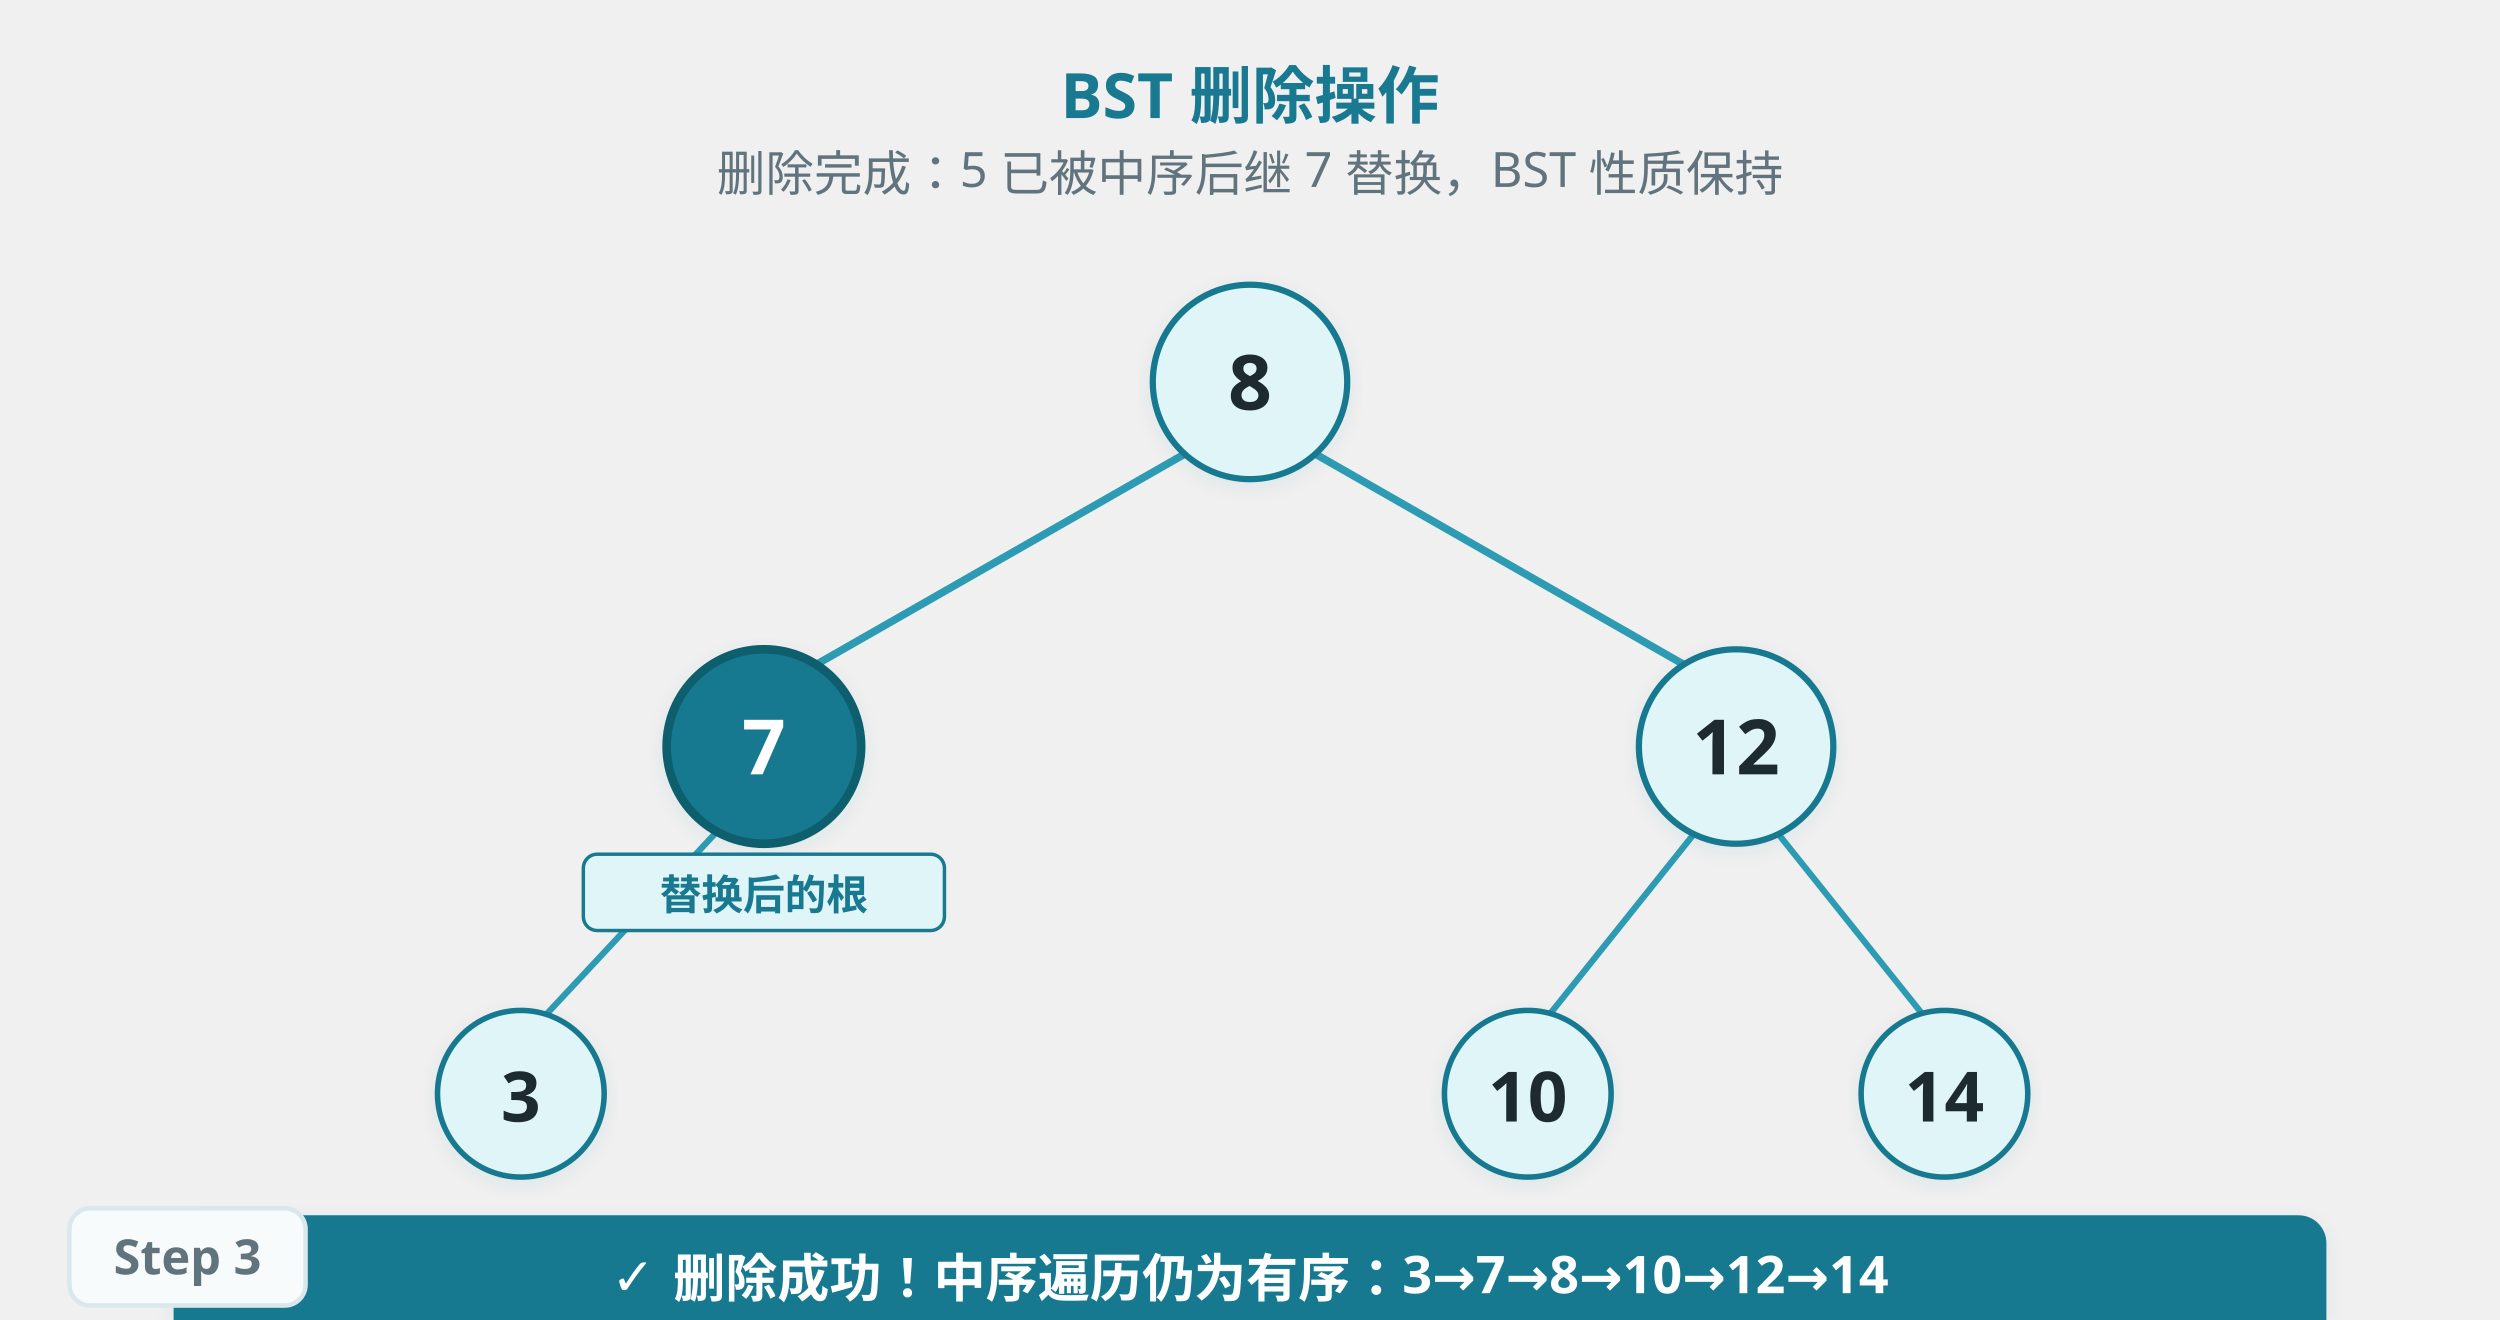
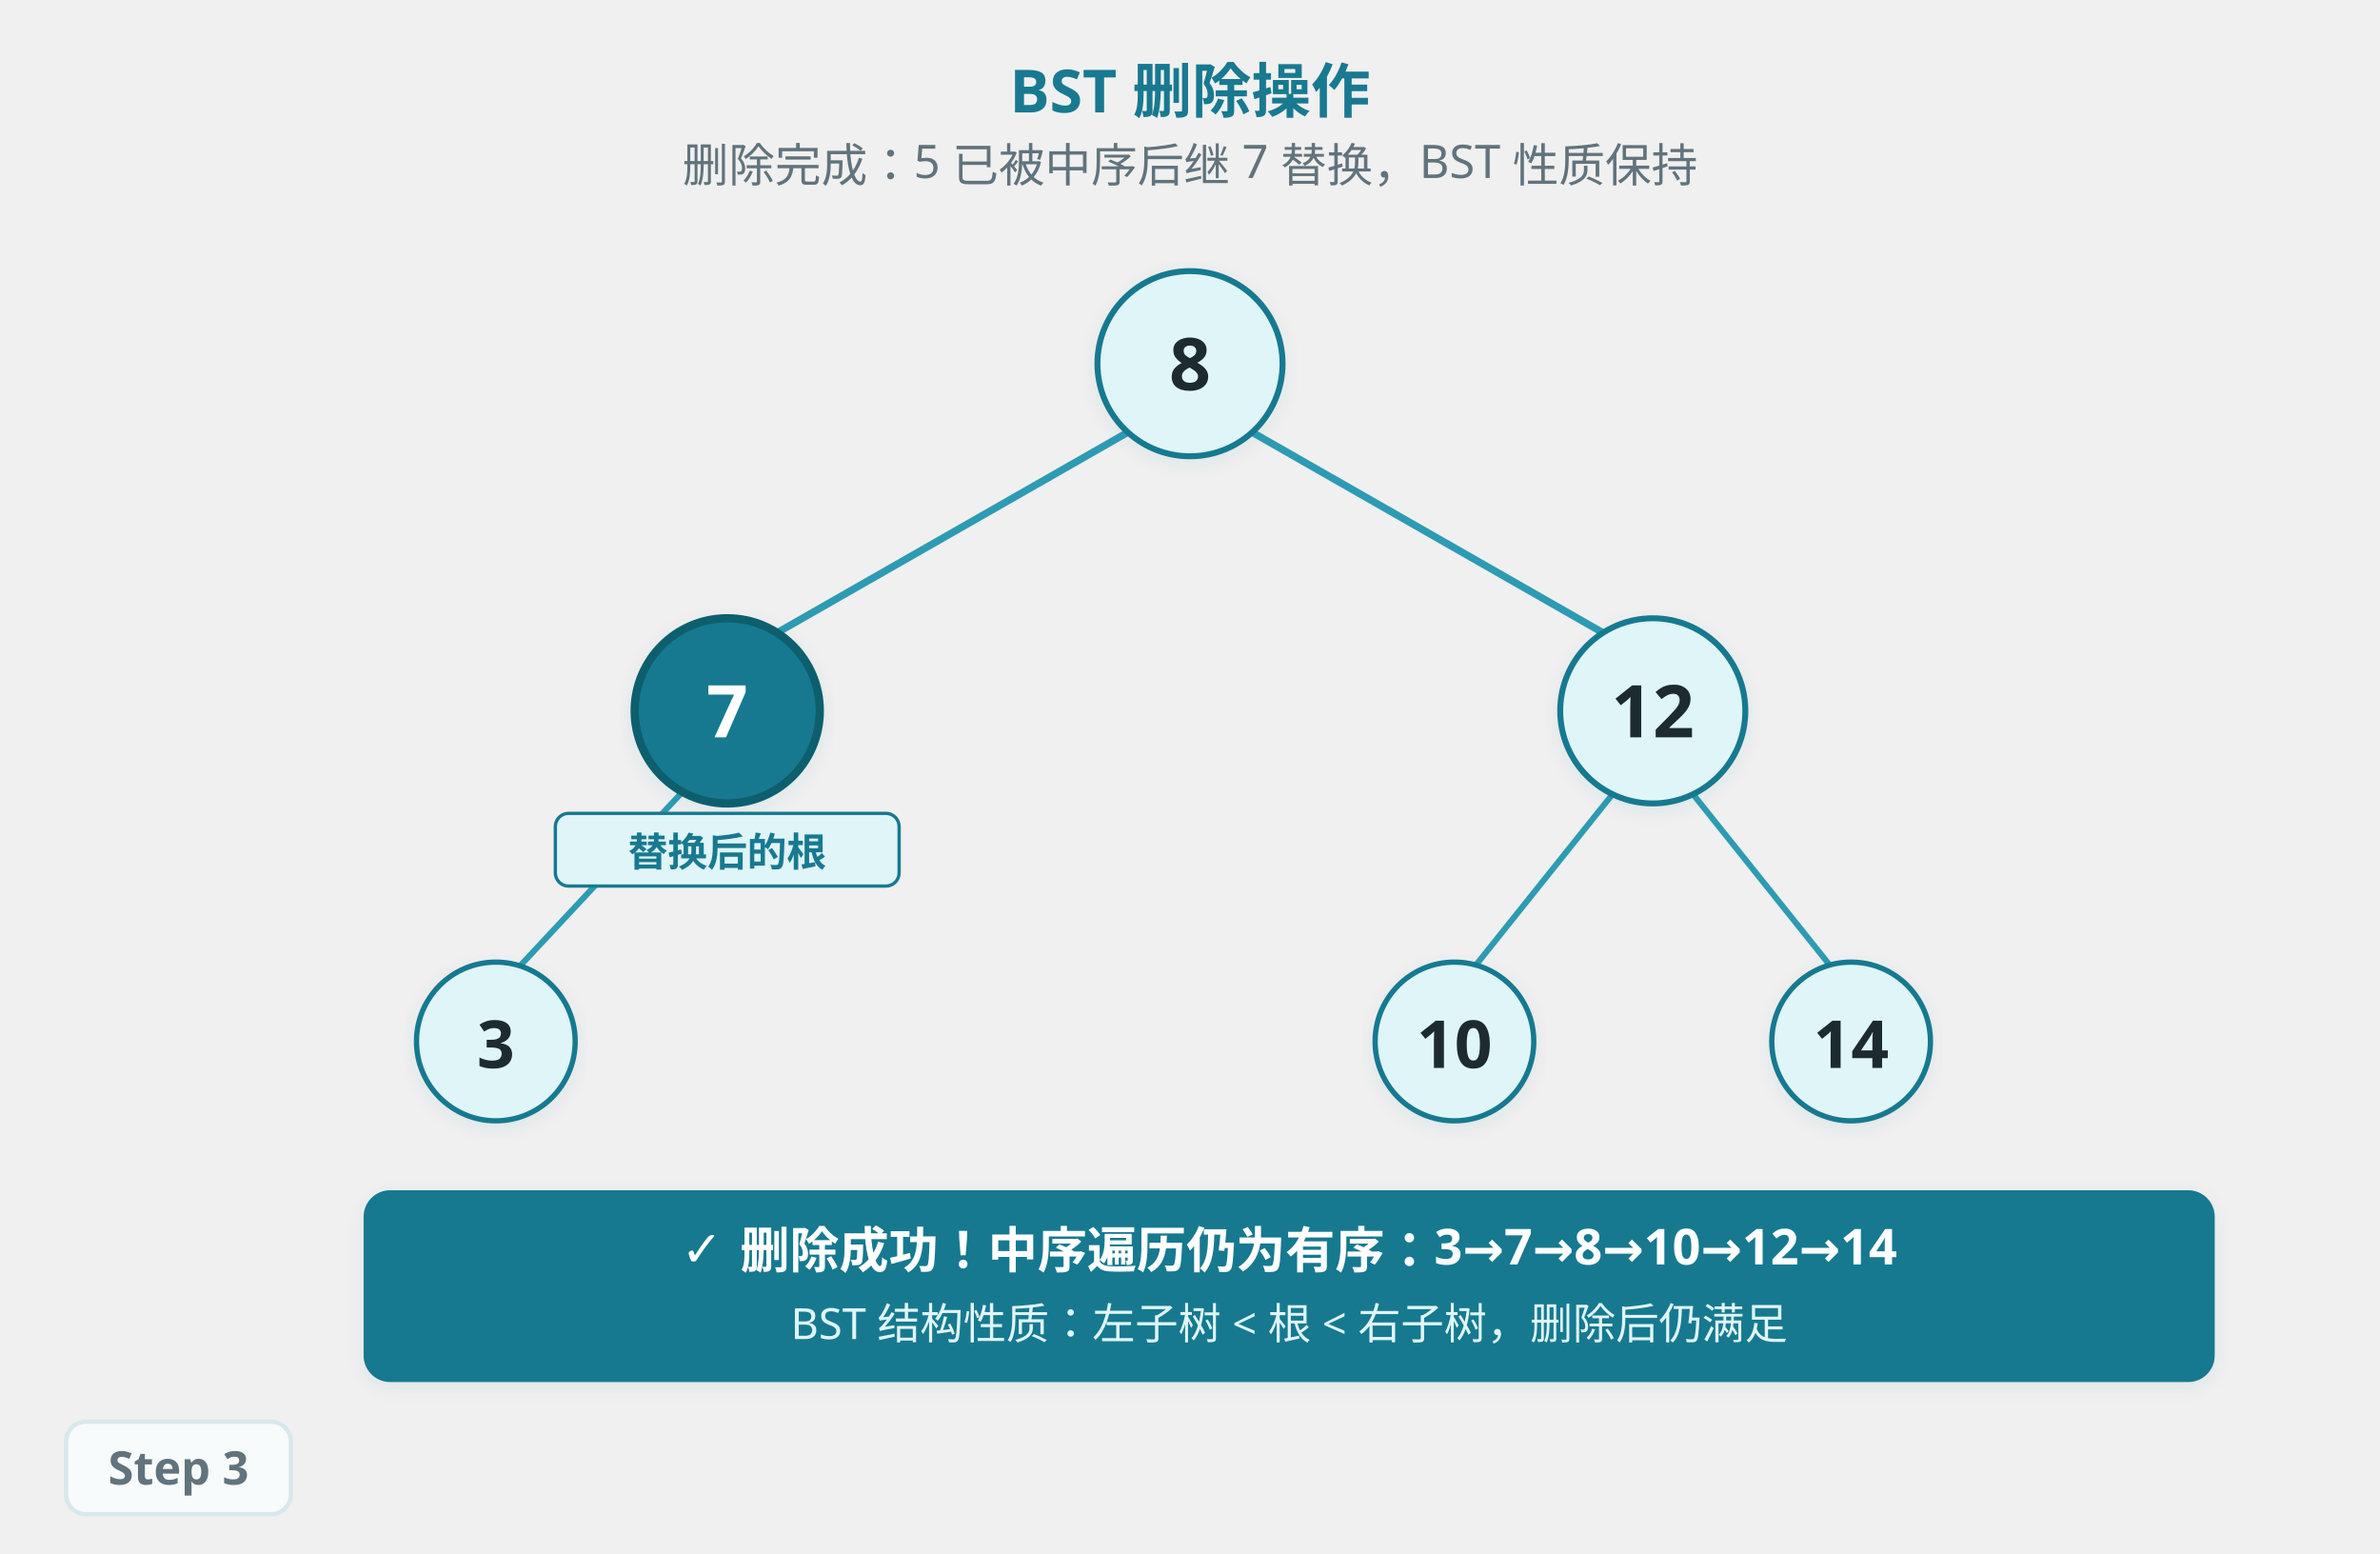
- <svg xmlns="http://www.w3.org/2000/svg" viewBox="0 0 720 380" role="img" aria-label="BST删除步骤3 - 删除完成">
+ <svg xmlns="http://www.w3.org/2000/svg" viewBox="0 0 720 470" role="img" aria-label="BST删除步骤3 - 删除完成">
  <defs>
    <filter id="sh" x="-8%" y="-8%" width="116%" height="120%">
      <feDropShadow dx="0" dy="1.5" stdDeviation="2.5" flood-color="#187990" flood-opacity=".08" />
    </filter>
  </defs>
  <text x="360" y="34" text-anchor="middle" font-family="'Microsoft YaHei',sans-serif" font-size="18" font-weight="700" fill="#187990">BST 删除操作</text>
  <text x="360" y="55" text-anchor="middle" font-family="'Microsoft YaHei',sans-serif" font-size="14" fill="#61737c">删除完成：5 已被中序后继 7 替换，BST 性质保持</text>
  <g transform="translate(0,70)">
    <line x1="360" y1="50" x2="220" y2="130" stroke="#2d9bb3" stroke-width="2.2" />
    <line x1="360" y1="50" x2="500" y2="130" stroke="#2d9bb3" stroke-width="2.2" />
    <line x1="220" y1="155" x2="150" y2="230" stroke="#2d9bb3" stroke-width="1.8" />
    <line x1="500" y1="155" x2="440" y2="230" stroke="#2d9bb3" stroke-width="1.8" />
    <line x1="500" y1="155" x2="560" y2="230" stroke="#2d9bb3" stroke-width="1.8" />
    <circle cx="360" cy="40" r="28" fill="#dff5f7" stroke="#187990" stroke-width="1.8" filter="url(#sh)" />
    <text x="360" y="48" text-anchor="middle" font-family="'Microsoft YaHei',sans-serif" font-size="22" font-weight="700" fill="#1d2a2f">8</text>
    <circle cx="220" cy="145" r="28" fill="#187990" stroke="#0d5e6e" stroke-width="2.5" filter="url(#sh)" />
    <text x="220" y="153" text-anchor="middle" font-family="'Microsoft YaHei',sans-serif" font-size="22" font-weight="700" fill="#fff">7</text>
    <rect x="168" y="176" width="104" height="22" rx="4" fill="#dff5f7" stroke="#187990" stroke-width="1" />
    <text x="220" y="192" text-anchor="middle" font-family="'Microsoft YaHei',sans-serif" font-size="12" font-weight="700" fill="#187990">替换后的根</text>
    <circle cx="500" cy="145" r="28" fill="#dff5f7" stroke="#187990" stroke-width="1.8" filter="url(#sh)" />
    <text x="500" y="153" text-anchor="middle" font-family="'Microsoft YaHei',sans-serif" font-size="22" font-weight="700" fill="#1d2a2f">12</text>
    <circle cx="150" cy="245" r="24" fill="#dff5f7" stroke="#187990" stroke-width="1.6" filter="url(#sh)" />
    <text x="150" y="253" text-anchor="middle" font-family="'Microsoft YaHei',sans-serif" font-size="20" font-weight="700" fill="#1d2a2f">3</text>
    <circle cx="440" cy="245" r="24" fill="#dff5f7" stroke="#187990" stroke-width="1.6" filter="url(#sh)" />
    <text x="440" y="253" text-anchor="middle" font-family="'Microsoft YaHei',sans-serif" font-size="20" font-weight="700" fill="#1d2a2f">10</text>
    <circle cx="560" cy="245" r="24" fill="#dff5f7" stroke="#187990" stroke-width="1.6" filter="url(#sh)" />
    <text x="560" y="253" text-anchor="middle" font-family="'Microsoft YaHei',sans-serif" font-size="20" font-weight="700" fill="#1d2a2f">14</text>
-     <rect x="50" y="280" width="620" height="58" rx="8" fill="#187990" filter="url(#sh)" />
-     <text x="360" y="303" text-anchor="middle" font-family="'Microsoft YaHei',sans-serif" font-size="15" font-weight="700" fill="#fff">✓ 删除成功！中序遍历仍为有序：3→7→8→10→12→14</text>
-     <text x="360" y="325" text-anchor="middle" font-family="'Microsoft YaHei',sans-serif" font-size="13" fill="#dff5f7">BST 结构性质：左子树 &lt; 根 &lt; 右子树，删除后仍满足</text>
+     <rect x="110" y="290" width="560" height="58" rx="8" fill="#187990" filter="url(#sh)" />
+     <text x="390" y="313" text-anchor="middle" font-family="'Microsoft YaHei',sans-serif" font-size="15" font-weight="700" fill="#fff">✓ 删除成功！中序遍历仍为有序：3→7→8→10→12→14</text>
+     <text x="390" y="335" text-anchor="middle" font-family="'Microsoft YaHei',sans-serif" font-size="13" fill="#dff5f7">BST 结构性质：左子树 &lt; 根 &lt; 右子树，删除后仍满足</text>
  </g>
-   <rect x="20" y="348" width="68" height="28" rx="6" fill="#f7fbfc" stroke="#d8e8ec" stroke-width="1.3" />
-   <text x="54" y="367" text-anchor="middle" font-family="'Microsoft YaHei',sans-serif" font-size="14" font-weight="700" fill="#61737c">Step 3</text>
+   <rect x="20" y="430" width="68" height="28" rx="6" fill="#f7fbfc" stroke="#d8e8ec" stroke-width="1.3" />
+   <text x="54" y="449" text-anchor="middle" font-family="'Microsoft YaHei',sans-serif" font-size="14" font-weight="700" fill="#61737c">Step 3</text>
</svg>
